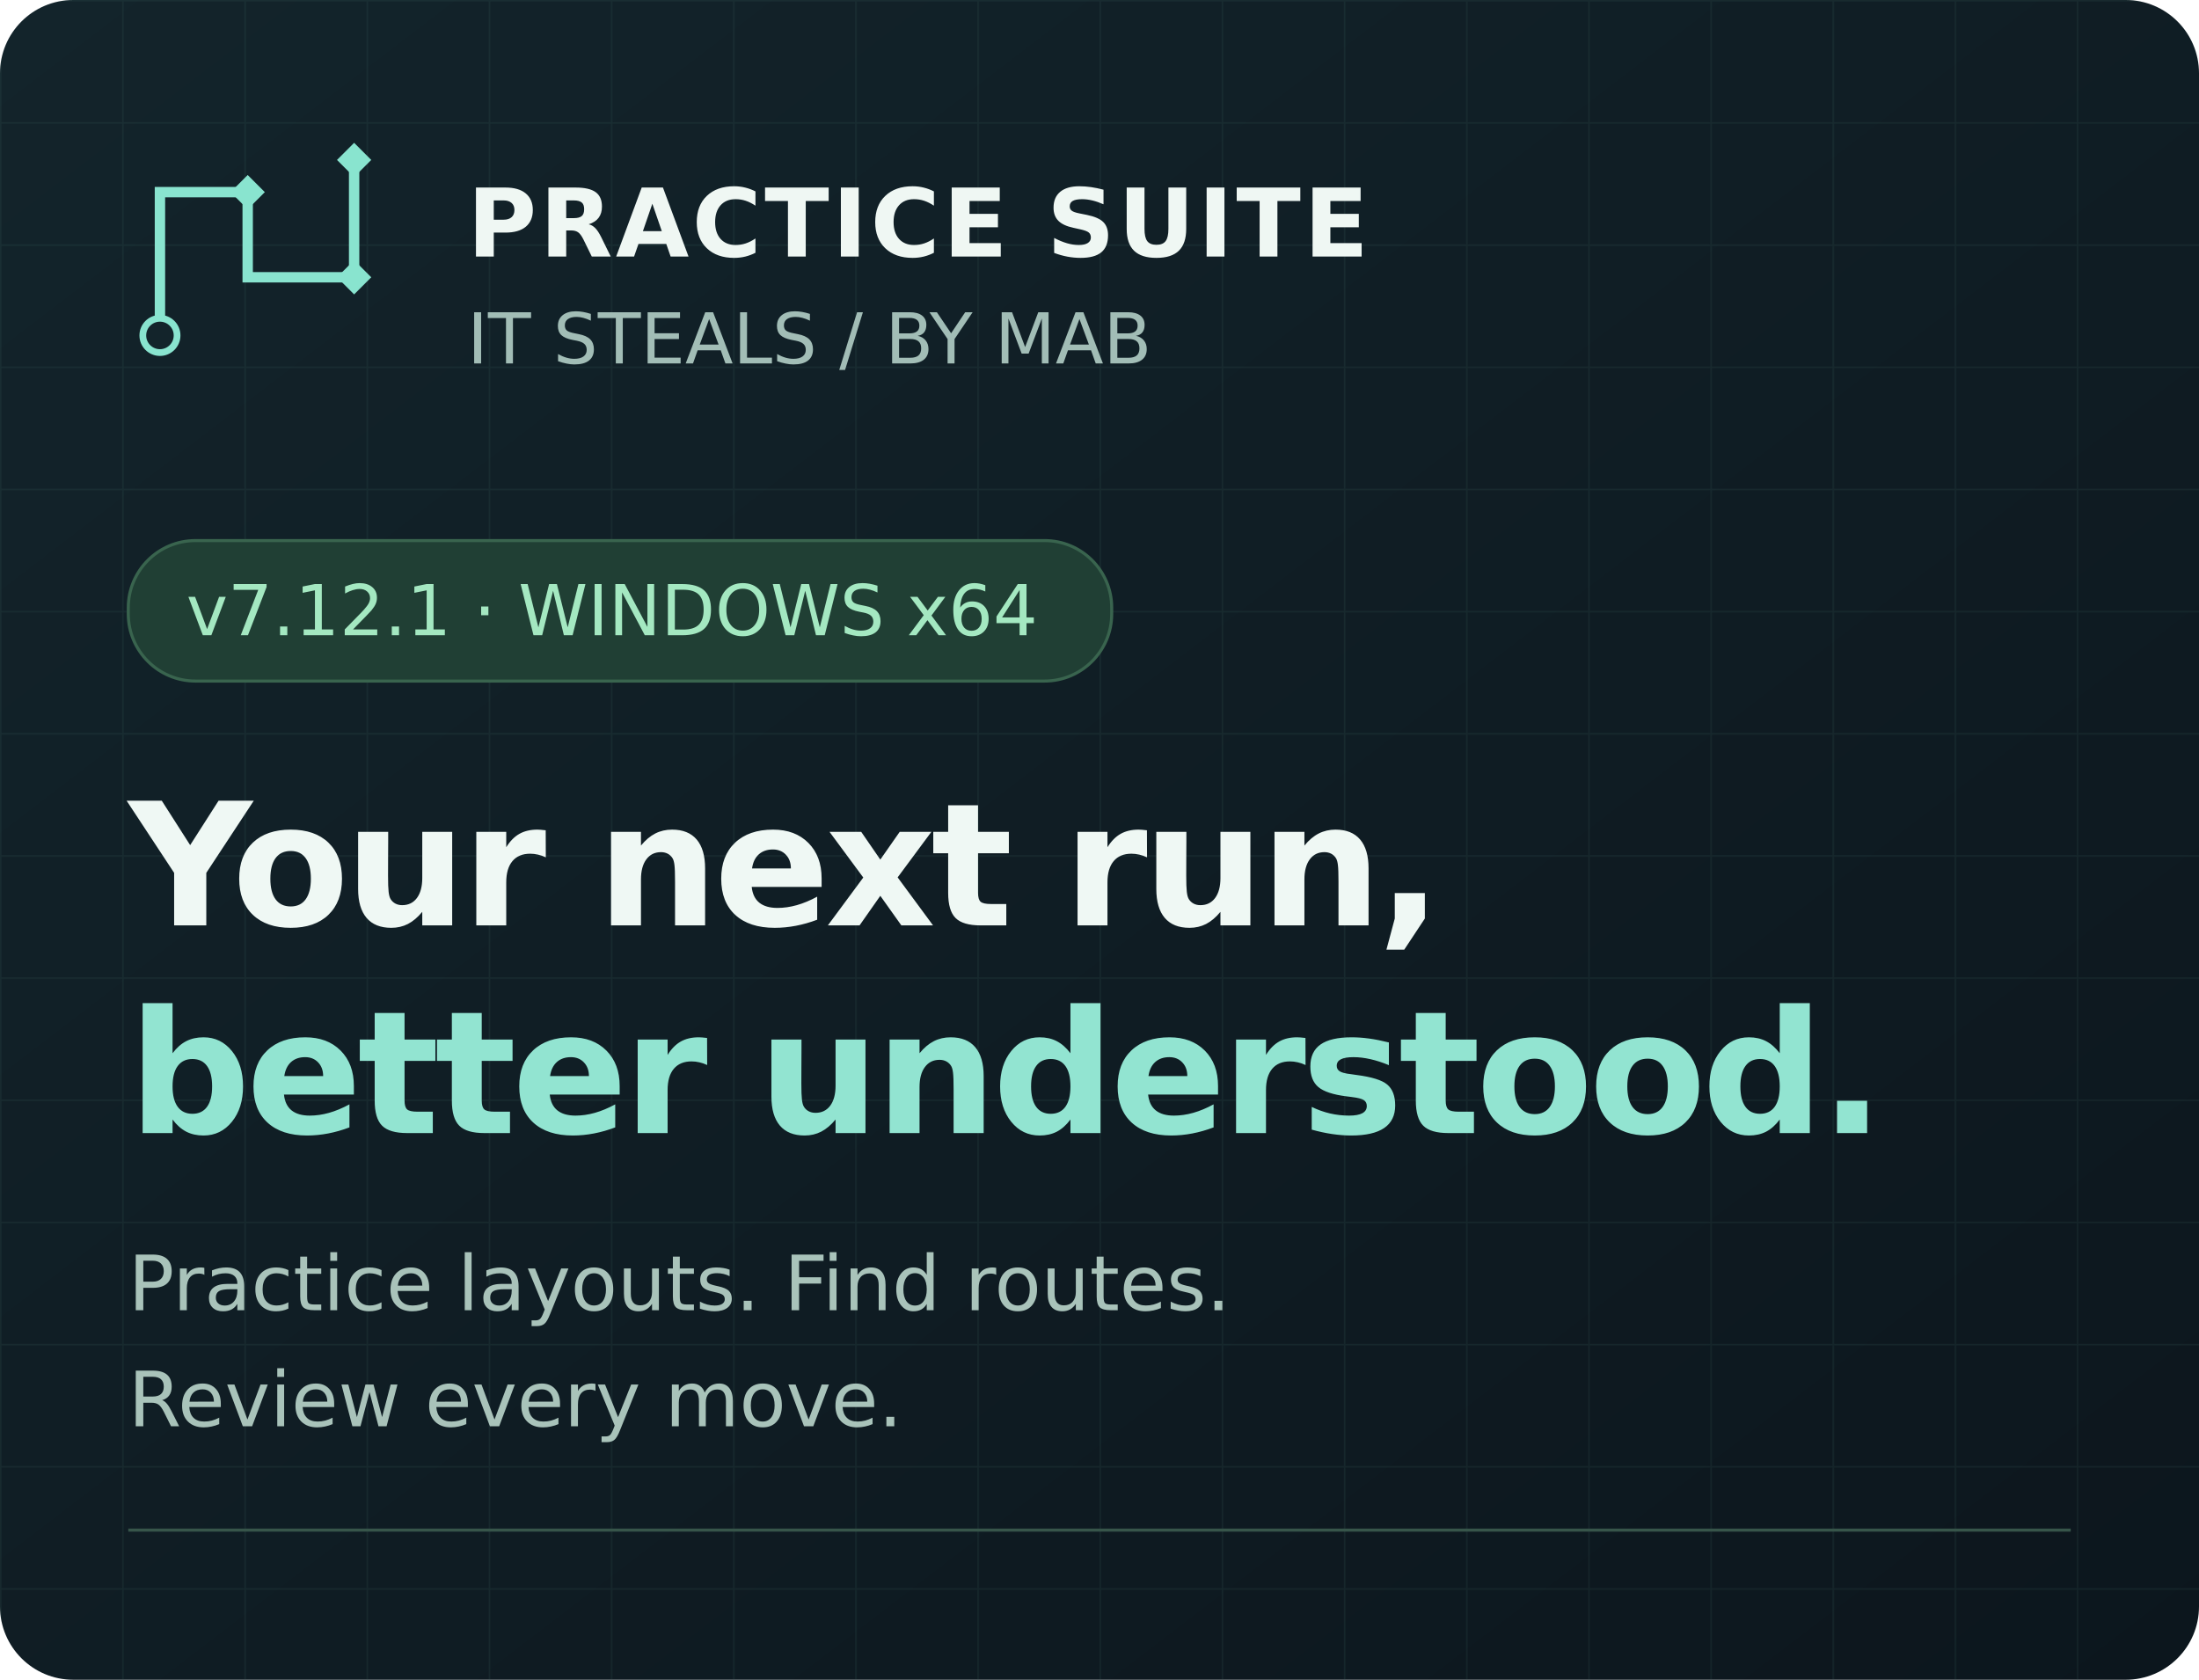
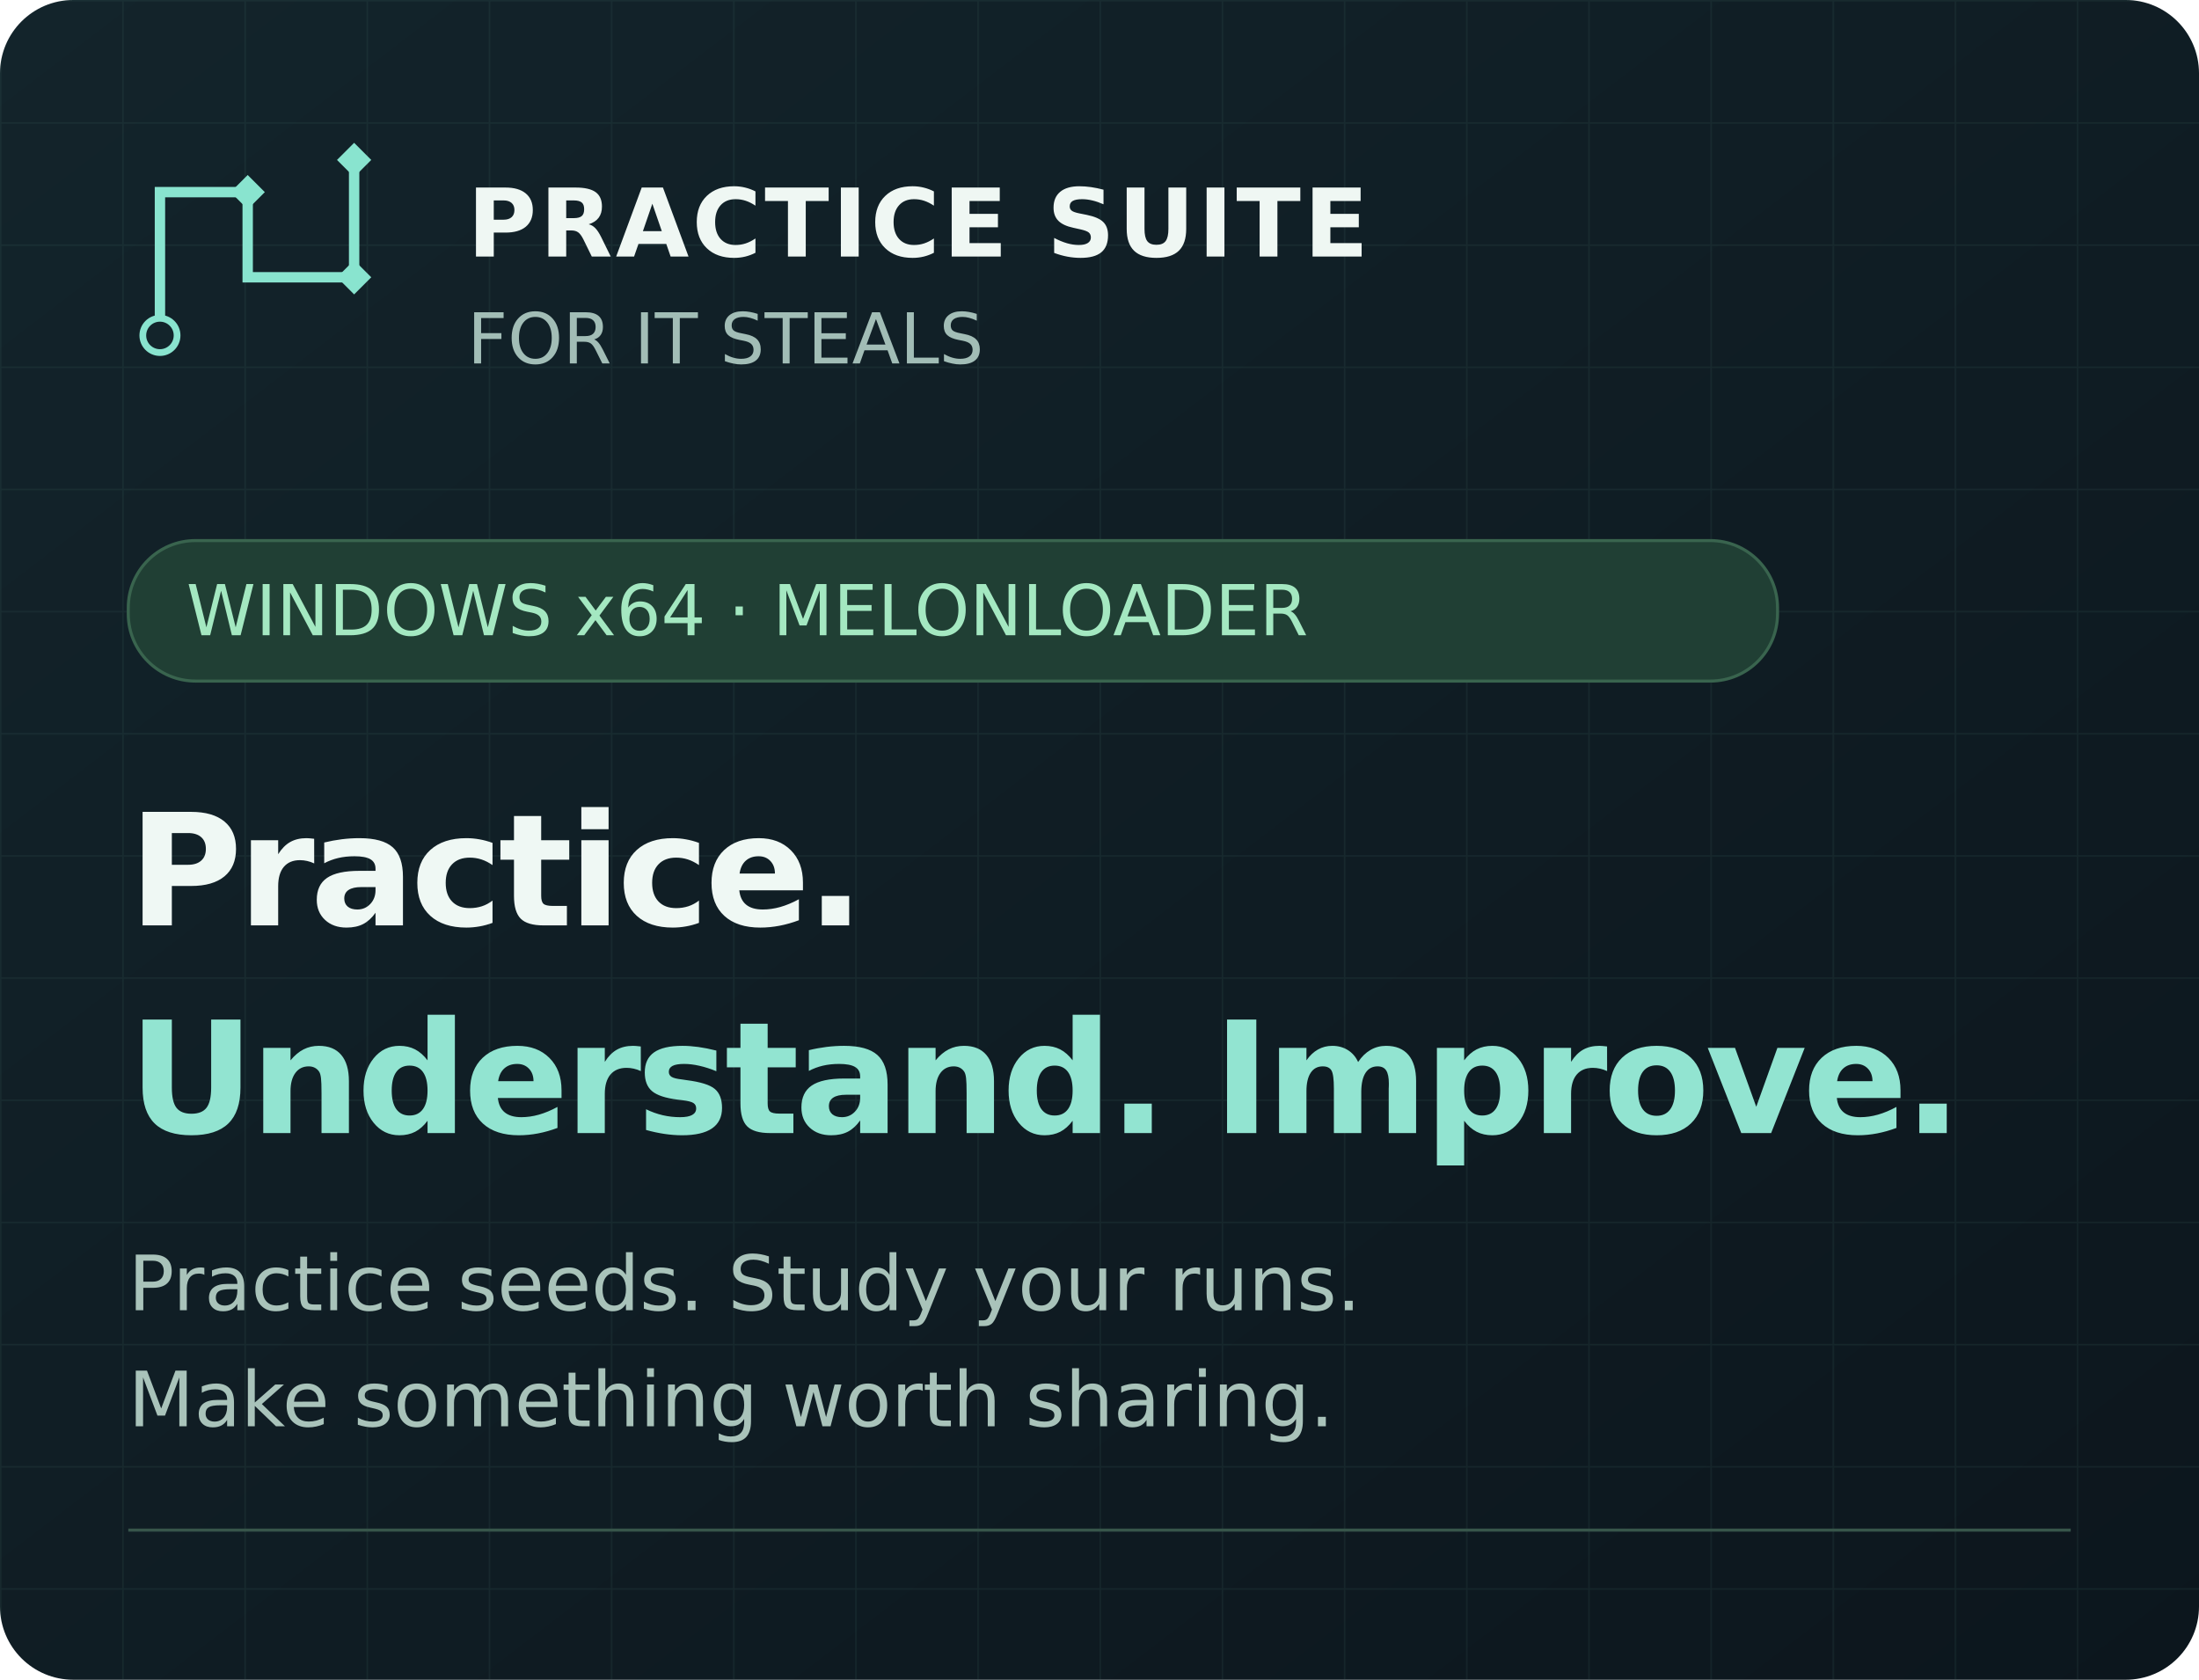
<svg xmlns="http://www.w3.org/2000/svg" width="720" height="550" viewBox="0 0 720 550">
  <defs>
    <linearGradient id="b" x2="1" y2="1">
      <stop stop-color="#13242b" />
      <stop offset="1" stop-color="#0c161d" />
    </linearGradient>
    <pattern id="g" width="40" height="40" patternUnits="userSpaceOnUse">
      <path d="M40 0H0V40" fill="none" stroke="#467065" stroke-opacity=".15" />
    </pattern>
  </defs>
  <rect width="720" height="550" rx="24" fill="url(#b)" />
  <rect width="720" height="550" rx="24" fill="url(#g)" />
  <g font-family="Segoe UI,DejaVu Sans,Arial,sans-serif">
    <g transform="translate(42 42) scale(.17)" stroke="#89e4cf">
      <path d="M61 399V123H230V287H435V61" fill="none" stroke-width="20" />
      <circle cx="61" cy="399" r="33" fill="#13242b" stroke-width="13" />
      <path d="m230 90 33 33-33 33-33-33zm205 164 33 33-33 33-33-33zm0-226 33 33-33 33-33-33z" fill="#89e4cf" stroke="none" />
    </g>
    <text x="153" y="84" fill="#eff7f3" font-size="31" font-weight="700" letter-spacing="1">PRACTICE SUITE</text>
-     <text x="153" y="119" fill="#a2bdb6" font-size="23">IT STEALS / BY MAB</text>
-     <rect x="42" y="177" width="322" height="46" rx="22" fill="#203f34" stroke="#39644e" />
-     <text x="61" y="208" fill="#a4e8c1" font-size="23">v7.12.1 · WINDOWS x64</text>
-     <text x="42" y="303" fill="#eff8f4" font-size="56" font-weight="700" letter-spacing="-1.5">Your next run,</text>
-     <text x="42" y="371" fill="#92e4d1" font-size="56" font-weight="700" letter-spacing="-1.5">better understood.</text>
-     <text x="42" y="429" fill="#a9c3ba" font-size="25">Practice layouts. Find routes.</text>
-     <text x="42" y="467" fill="#a9c3ba" font-size="25">Review every move.</text>
+     <text x="153" y="119" fill="#a2bdb6" font-size="23">FOR IT STEALS</text>
+     <rect x="42" y="177" width="540" height="46" rx="22" fill="#203f34" stroke="#39644e" />
+     <text x="61" y="208" fill="#a4e8c1" font-size="23">WINDOWS x64 · MELONLOADER</text>
+     <text x="42" y="303" fill="#eff8f4" font-size="51" font-weight="700" letter-spacing="-1.5">Practice.</text>
+     <text x="42" y="371" fill="#92e4d1" font-size="51" font-weight="700" letter-spacing="-1.5">Understand. Improve.</text>
+     <text x="42" y="429" fill="#a9c3ba" font-size="25">Practice seeds. Study your runs.</text>
+     <text x="42" y="467" fill="#a9c3ba" font-size="25">Make something worth sharing.</text>
    <path d="M42 501H678" stroke="#37554a" />
  </g>
</svg>
